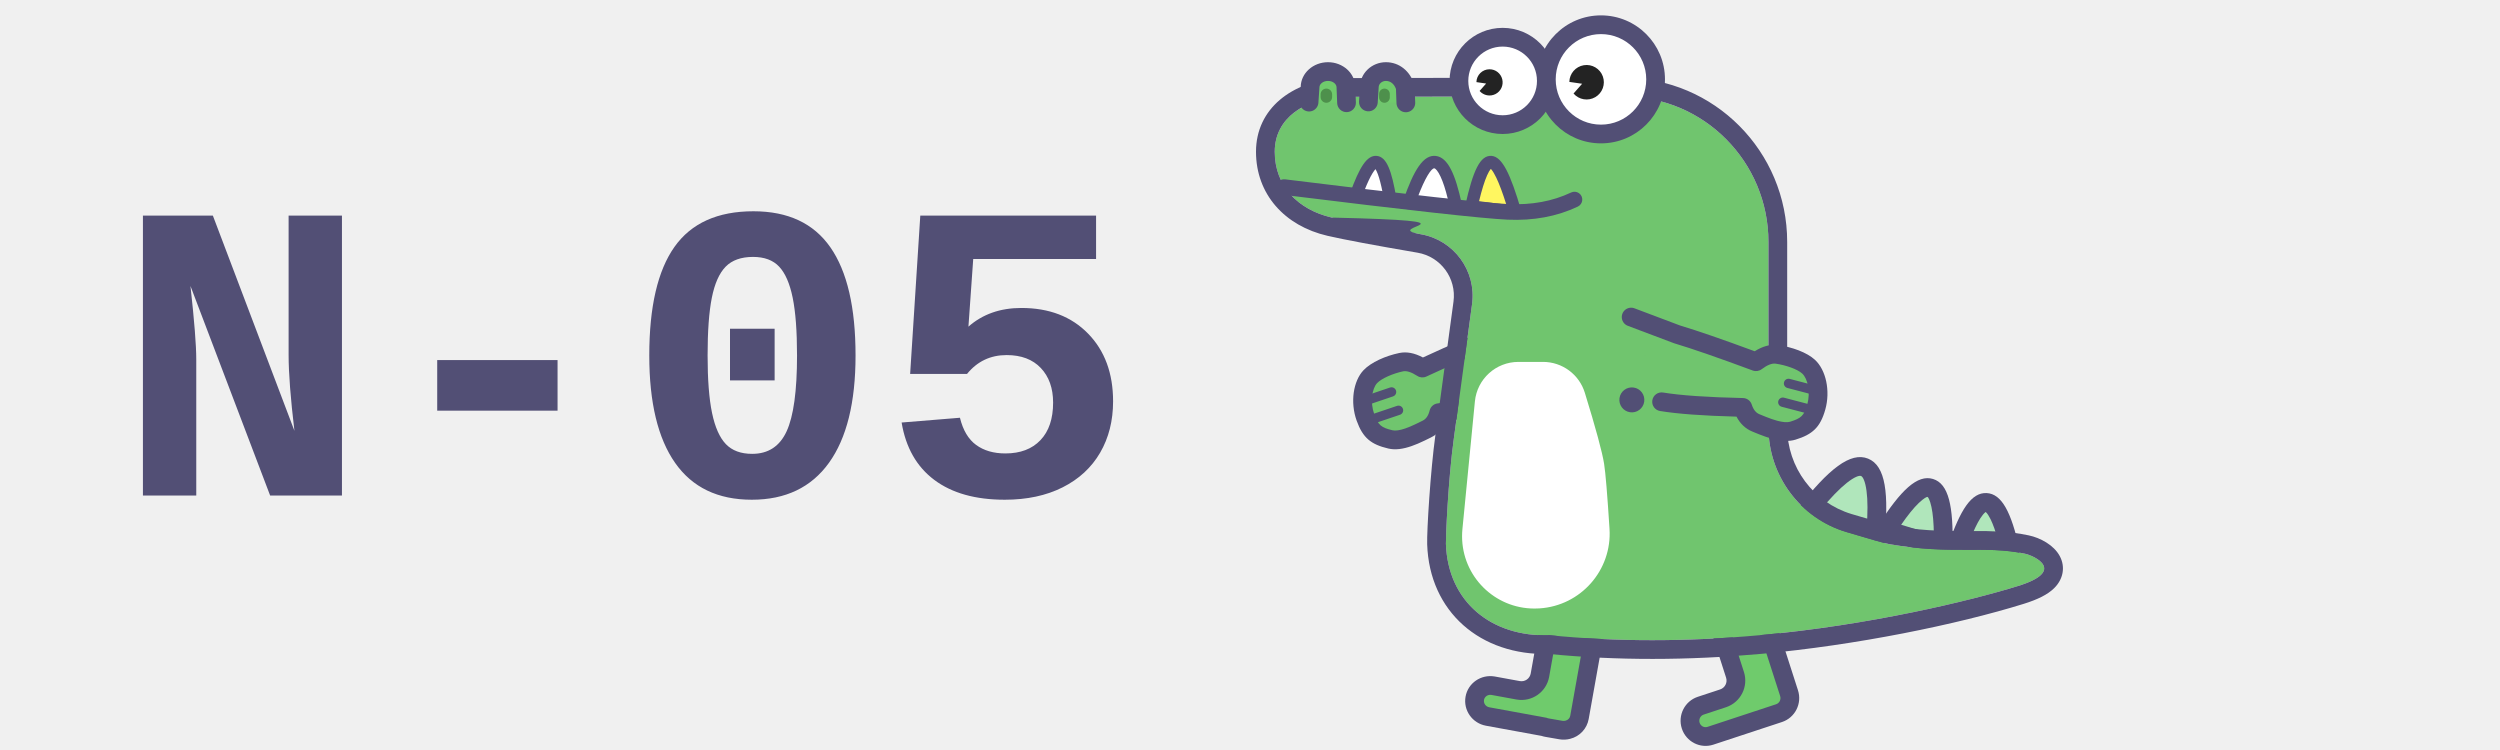
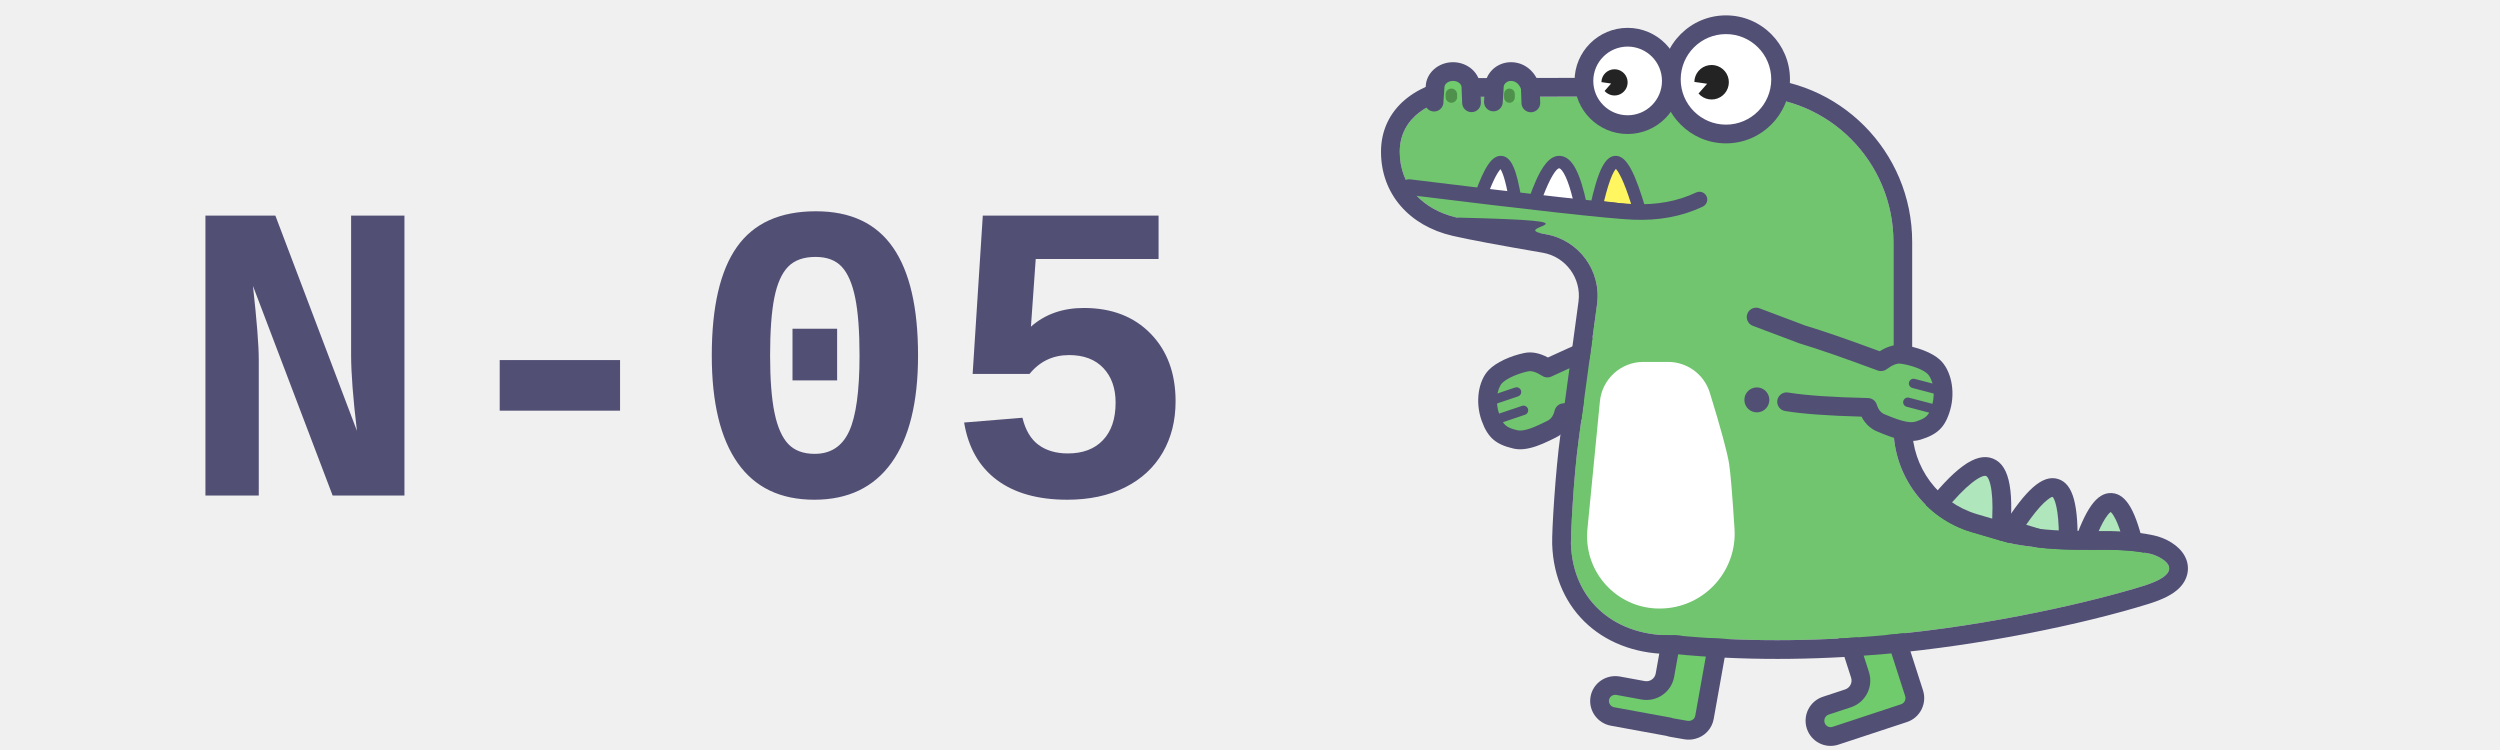
<svg xmlns="http://www.w3.org/2000/svg" viewBox="0 0 2000 600" class="icon" version="1.1">
  <defs>
    <style>
      .stylistic-text {
        font-family: 'Courier New', monospace;
        font-size: 340px;
        font-weight: 700;
        fill: #524F75;
      }
    </style>
  </defs>
-   <text x="500" y="300" text-anchor="middle" dominant-baseline="middle" class="stylistic-text">N-05</text>
+   <text x="550" y="300" text-anchor="middle" dominant-baseline="middle" class="stylistic-text">N-05</text>
  <g id="SVGRepo_bgCarrier" stroke-width="0" />
  <g id="SVGRepo_tracerCarrier" stroke-linecap="round" stroke-linejoin="round" />
-   <g id="SVGRepo_iconCarrier" transform="translate(800, -200)">
+   <g id="SVGRepo_iconCarrier" transform="translate(900, -200)">
    <path d="M474.339 713.673c1.236-6.908-3.442-13.497-10.447-14.718l-11.162-1.941c-7.006-1.219-13.684 3.394-14.92 10.307l-5.864 32.805a14.983 14.983 0 0 1-17.388 12.118l-0.06-0.01-20.005-3.664c-6.943-1.204-13.459 3.292-14.666 10.038-1.219 6.816 3.362 13.332 10.262 14.596l45.036 8.242c0.762 0.29 1.563 0.512 2.398 0.657l11.162 1.941a12.982 12.982 0 0 0 5.545-0.23c4.668-1.149 8.449-4.905 9.341-9.88 0.012-0.09 3.604-20.178 10.769-60.261z" fill="#6FCB6C" />
    <path d="M388.738 780.57c-10.939-2.003-18.237-12.383-16.289-23.282 1.938-10.852 12.365-18.005 23.39-16.087l20.005 3.666a7.503 7.503 0 0 0 8.724-6.057l5.864-32.808c1.966-10.992 12.533-18.29 23.579-16.369l11.162 1.941c11.074 1.926 18.509 12.4 16.539 23.415l-10.769 60.259a19.913 19.913 0 0 1-14.813 15.807 20.458 20.458 0 0 1-8.734 0.365l-11.162-1.941a20.53 20.53 0 0 1-3.057-0.777l-44.439-8.132z m73.87-74.233l-11.162-1.938c-2.965-0.514-5.754 1.411-6.261 4.241l-5.864 32.808a22.473 22.473 0 0 1-26.082 18.17l-20.03-3.666c-2.895-0.505-5.527 1.304-6.004 3.969-0.49 2.74 1.371 5.385 4.236 5.907l45.705 8.369 0.637 0.242c0.325 0.122 0.669 0.217 1.026 0.275l11.162 1.941c0.804 0.145 1.598 0.105 2.473-0.122 1.938-0.477 3.412-2.008 3.751-3.914l10.772-60.264c0.497-2.797-1.424-5.505-4.358-6.017z" fill="#524F75" />
    <path d="M612.335 695.713c-2.173-6.751-9.348-10.445-16.032-8.252l-10.647 3.494c-6.681 2.193-10.34 9.438-8.17 16.187l10.522 32.706a14.988 14.988 0 0 1-9.576 18.824l-17.825 5.877c-6.579 2.168-10.17 9.306-8.035 15.952 2.145 6.646 9.211 10.265 15.77 8.102l54.884-18.092c6.579-2.168 10.17-9.306 8.035-15.952-0.022-0.085-6.334-19.701-18.927-58.845z" fill="#6FCB6C" />
    <path d="M638.399 752.263c3.389 10.552-2.323 21.901-12.825 25.363l-54.881 18.09c-10.53 3.474-21.829-2.333-25.25-12.925-3.392-10.555 2.323-21.906 12.82-25.358l17.828-5.879a7.498 7.498 0 0 0 4.788-9.413l-10.522-32.708c-3.429-10.66 2.35-22.121 12.96-25.602l10.65-3.494c10.645-3.489 22.058 2.385 25.503 13.075l18.932 58.853z m-39.761-57.681l-10.65 3.492c-2.755 0.904-4.286 3.939-3.374 6.778l10.522 32.706c3.789 11.761-2.632 24.366-14.358 28.235l-17.83 5.879c-2.652 0.877-4.123 3.799-3.249 6.529 0.877 2.705 3.694 4.151 6.296 3.289l54.884-18.09c2.652-0.877 4.126-3.801 3.249-6.534l-18.937-58.853c-0.894-2.812-3.831-4.326-6.554-3.432z" fill="#524F75" />
    <path d="M477.326 500.246c-31.944 9.83-55.938 16.646-71.992 20.445-16.044 3.806-34.159 6.961-54.342 9.478-1.583 6.379-4.783 10.745-9.586 13.1-7.203 3.532-20.025 10.39-29.027 8.267-9.009-2.118-15.35-4.491-20.028-17.588-4.68-13.092-1.683-26.679 3.871-32.581 5.557-5.902 17.343-10.085 24.703-11.629 4.908-1.026 10.575 0.542 17.001 4.71 24.409-11.346 43.298-19.491 56.67-24.431 13.372-4.94 37.184-12.578 71.445-22.908" fill="#70C56E" />
    <path d="M344.713 549.995c-0.325 0.155-0.664 0.325-1.136 0.559l-1.254 0.619c-1.079 0.529-1.923 0.947-2.782 1.356-3.789 1.823-7.043 3.219-10.3 4.346-6.928 2.398-13.03 3.259-18.577 1.951-13.622-3.207-20.34-8.292-25.368-22.361-5.232-14.641-2.72-31.544 5.472-40.241 6.102-6.479 17.833-11.559 28.617-13.822 6.012-1.261 12.345 0.042 18.959 3.586 22.858-10.562 40.723-18.225 53.648-23.003 13.559-5.005 37.486-12.675 71.882-23.047a7.493 7.493 0 1 1 4.328 14.348c-34.122 10.29-57.824 17.89-71.011 22.76-13.145 4.858-31.869 12.927-56.108 24.199a7.5 7.5 0 0 1-7.235-0.507c-4.91-3.184-8.682-4.228-11.386-3.664-8.06 1.688-17.243 5.669-20.785 9.428-4.076 4.331-5.707 15.298-2.265 24.926 3.144 8.791 5.649 10.69 14.691 12.815 2.228 0.524 5.749 0.025 10.24-1.524 2.627-0.909 5.397-2.098 8.716-3.696a656.559 656.559 0 0 0 5.055-2.485c2.692-1.319 4.533-3.831 5.615-8.182a7.498 7.498 0 0 1 6.344-5.625c19.923-2.485 37.771-5.6 53.548-9.331 15.85-3.759 39.711-10.537 71.515-20.323a7.493 7.493 0 0 1 4.406 14.324c-32.089 9.875-56.225 16.729-72.469 20.577-15.068 3.572-31.879 6.574-50.451 9.021-2.473 5.884-6.461 10.317-11.911 12.992z" fill="#524F75" />
    <path d="M293.209 516.376l18.762-6.334a3.746 3.746 0 1 1 2.398 7.096l-18.762 6.336a3.746 3.746 0 1 1-2.398-7.098zM298.941 531.006l18.764-6.336a3.746 3.746 0 0 1 2.403 7.093l-18.764 6.341a3.751 3.751 0 0 1-4.75-2.35 3.744 3.744 0 0 1 2.348-4.748z" fill="#524F75" />
    <path d="M691.232 573.682c9.323 3.582 12.385 23.482 9.181 59.707L644.456 611.902c21.856-29.059 37.451-41.799 46.777-38.22z" fill="#B0E6BB" />
    <path d="M693.213 592.631c-1.029-7.583-2.872-11.232-4.366-11.833-1.491-0.602-5.35 0.742-11.356 5.48-5.897 4.648-12.96 11.926-21.122 21.801l36.891 14.908c0.992-12.773 0.964-22.915-0.047-30.355z m1.249-25.727c14.001 5.662 17.013 27.76 12.783 67.594a7.493 7.493 0 0 1-10.255 6.156l-55.576-22.453a7.49 7.49 0 0 1-3.102-11.551c24.633-31.597 42.146-45.406 56.15-39.746z" fill="#524F75" />
    <path d="M743.164 590.054c7.67 1.918 11.918 17.56 12.748 46.939l-46.045-11.481c14.526-25.55 25.62-37.371 33.297-35.458z" fill="#B0E6BB" />
    <path d="M745.155 605.556c-1.199-5.542-2.62-7.887-3.112-8.04-0.487-0.152-2.98 0.999-7.068 4.925-4.019 3.854-8.719 9.646-14.044 17.348l26.167 8c-0.115-9.363-0.767-16.794-1.943-22.233z m1.269-22.371c12.51 3.824 16.384 21.744 15.58 54.889a7.5 7.5 0 0 1-9.683 6.986l-45.383-13.876a7.493 7.493 0 0 1-4.118-11.202c17.868-27.928 31.102-40.615 43.605-36.797z" fill="#524F75" />
    <path d="M789.614 601.98c7.048 0.619 13.01 13.679 17.883 39.177l-42.301-3.701c9.228-24.264 17.368-36.09 24.419-35.475z" fill="#B0E6BB" />
    <path d="M788.19 609.869c-1.114 0.884-2.49 2.518-4.006 4.898-2.478 3.891-5.127 9.413-7.892 16.519l22.198 1.164c-2.008-7.358-4.061-13.127-6.124-17.253-1.259-2.523-2.453-4.293-3.474-5.287a5.362 5.362 0 0 0-0.332-0.305 5.929 5.929 0 0 0-0.37 0.265z m1.156-15.41c12.198 0.639 19.571 15.4 26.159 44.342 1.099 4.845-2.74 9.408-7.697 9.146l-42.406-2.225a7.5 7.5 0 0 1-6.703-9.9c9.583-28.093 18.459-42.004 30.648-41.362z" fill="#524F75" />
    <path d="M439.678 708.171c-46.34 1.571-81.403-26.567-82.961-73.181-0.15-4.456 1.706-50.581 6.366-84.343 2.443-17.693 7.295-53.483 14.558-107.355 3.594-26.654-14.563-51.367-41.072-55.908-34.569-5.919-58.273-10.36-71.113-13.322C238.367 367.811 219.785 348.752 219.785 321.386c0-27.428 24.756-42.094 51.962-43.935 83.486-0.247 126.299-0.247 128.44 0l98.908-0.222c63.885 0 115.67 52.094 115.67 116.356v148.298c0 38.577 25.288 72.594 62.234 83.708 19.701 5.927 31.264 9.189 34.689 9.78 49.966 8.634 75.521 0.727 108.167 7.58 7.727 1.618 33.397 13.789-5.352 25.83-38.158 11.853-119.136 31.434-206.918 39.389-58.525 5.302-114.488 5.302-167.906 0z" fill="#70C56E" />
    <path d="M439.678 708.171c53.415 5.302 109.381 5.302 167.906 0 87.779-7.957 168.755-27.536 206.918-39.389 38.75-12.036 13.072-24.206 5.352-25.83-32.638-6.853-58.201 1.054-108.167-7.58-3.424-0.592-14.988-3.854-34.689-9.78-36.946-11.109-62.234-45.126-62.234-83.708v-148.298c0-64.262-51.784-116.356-115.67-116.356l-98.911 0.222c-2.14-0.247-44.956-0.247-128.44 0C244.541 279.29 219.785 293.955 219.785 321.386c0 27.366 18.587 46.425 45.675 52.676 12.83996e1 2.962 36.544 7.403 71.113 13.322 26.509 4.538 44.666 29.254 41.072 55.908-7.263 53.875-12.116 89.662-14.558 107.355-4.66 33.762-6.516 79.882-6.366 84.343 1.558 46.614 36.619 74.752 82.956 73.181z m-97.934-72.684c-0.362-10.814 2.695-59.337 6.499-86.888 2.44-17.673 7.29-53.448 14.553-107.308 2.515-18.659-10.195-35.957-28.752-39.134-34.838-5.967-58.75-10.447-71.955-13.492C227.573 380.698 204.8 355.276 204.8 321.386c0-34.474 28.66-56.365 65.936-58.885 81.888-0.272 120.65-0.295 129.416-0.027l98.943-0.23c72.177 0 130.655 58.823 130.655 131.342v148.298a72.437 72.437 0 0 0 51.565 69.36c18.819 5.662 30.395 8.921 32.925 9.361 20.787 3.591 34.464 4.318 60.816 4.228 12.318-0.042 17.545 0.02 24.356 0.415 8.272 0.477 15.87 1.426 23.525 3.035 9.373 1.971 20.168 7.79 24.886 16.606 4.638 8.677 2.77 18.534-4.566 25.712-5.175 5.065-13.092 9.001-24.306 12.485-53.293 16.556-134.254 33.143-210.01 40.011-59.087 5.355-115.68 5.385-169.769 0.08-54.931 1.414-95.629-33.844-97.427-87.689z" fill="#524F75" />
    <path d="M414.727 489.522h19.721a34.963 34.963 0 0 1 33.412 24.666c8.814 28.592 13.954 47.541 15.422 56.842 1.141 7.225 2.585 24.576 4.331 52.059 2.1 33.04-22.98 61.525-56.02 63.623a60.316 60.316 0 0 1-3.801 0.122h-0.297c-31.944 0-57.839-25.895-57.839-57.839 0-1.878 0.092-3.756 0.272-5.625l9.995-102.275c1.751-17.918 16.811-31.574 34.804-31.574z" fill="#FFFFFF" />
    <path d="M294.712 281.575l0.737-11.714c-0.002-6.966 5.964-12.613 13.317-12.613 7.355 0 13.235 5.075 15.46 12.613L324.683 282.224" fill="#6FCB6C" />
    <path d="M317.19 282.499a7.493 7.493 0 1 0 14.975-0.549l-0.487-13.305-0.267-0.904c-3.162-10.722-11.928-17.985-22.645-17.985-11.314 0-20.662 8.769-20.81 19.841l-0.727 11.506a7.493 7.493 0 0 0 14.958 0.942l0.737-11.711 0.015-0.472c0-2.732 2.523-5.12 5.827-5.12 3.529 0 6.534 2.315 8.01 6.436l0.415 11.321z" fill="#524F75" />
    <path d="M307.557 270.873c2.365 0 4.281 1.918 4.281 4.281v2.79a4.281 4.281 0 0 1-8.562 0v-2.79a4.276 4.276 0 0 1 4.281-4.281z" fill="#4E904C" />
    <path d="M247.259 281.575l0.794-11.714c-0.002-6.966 6.421-12.613 14.343-12.613s14.343 5.647 14.343 12.613L277.229 282.224" fill="#6FCB6C" />
    <path d="M262.396 249.756c-11.761 0-21.671 8.627-21.836 19.821l-0.779 11.491a7.493 7.493 0 1 0 14.95 1.014l0.794-11.714 0.017-0.507c0-2.597 2.867-5.12 6.853-5.12 3.984 0 6.851 2.523 6.851 5.12l0.005 0.295 0.49 12.363a7.49 7.49 0 0 0 7.782 7.19 7.49 7.49 0 0 0 7.19-7.782l-0.482-12.233c-0.097-11.252-10.033-19.938-21.836-19.938z" fill="#524F75" />
    <path d="M261.09 270.873c2.548 0 4.61 2.065 4.61 4.61v2.133a4.61 4.61 0 0 1-9.221-0.002v-2.13a4.608 4.608 0 0 1 4.61-4.61z" fill="#4E904C" />
    <path d="M402.107 264.741m-34.966 0a34.966 34.966 0 1 0 69.932 0 34.966 34.966 0 1 0-69.932 0Z" fill="#FFFFFF" />
    <path d="M402.107 307.2C378.655 307.2 359.649 288.191 359.649 264.741S378.655 222.283 402.107 222.283s42.459 19.009 42.459 42.459-19.011 42.459-42.459 42.459z m0-14.985c15.173 0 27.473-12.3 27.473-27.473S417.28 237.268 402.107 237.268 374.634 249.569 374.634 264.741s12.295 27.473 27.473 27.473z" fill="#524F75" />
    <path d="M383.675 272.764a10.49 10.49 0 1 0 7.942-17.346 10.49 10.49 0 0 0-10.49 10.277l7.777 1.129-5.23 5.939z" fill="#232323" />
    <path d="M480.78 263.493m-43.707 0a43.707 43.707 0 1 0 87.415 0 43.707 43.707 0 1 0-87.415 0Z" fill="#FFFFFF" />
    <path d="M480.78 314.693C452.503 314.693 429.58 291.77 429.58 263.493S452.503 212.293 480.78 212.293 531.98 235.215 531.98 263.493 509.053 314.693 480.78 314.693z m0-14.985C500.778 299.707 516.995 283.493 516.995 263.493S500.778 227.278 480.78 227.278 444.566 243.492 444.566 263.493 460.778 299.707 480.78 299.707z" fill="#524F75" />
    <path d="M458.827 274.814a13.802 13.802 0 1 0-3.352-9.296l10.233 1.489-6.881 7.807z" fill="#232323" />
    <path d="M392.894 329.688c5.118 0.412 11.519 13.729 19.204 39.951l-34.966-4.423c5.382-24.096 10.637-35.94 15.762-35.528z" fill="#FFF660" />
    <path d="M389.674 340.288c-2.078 4.68-4.231 11.589-6.429 20.667l21.836 2.762c-2.91-9.271-5.602-16.471-8.052-21.569-1.436-2.985-2.752-5.17-3.886-6.521a8.454 8.454 0 0 0-0.48-0.529c-0.867 0.987-1.898 2.727-2.99 5.19z m27.213 27.948a4.995 4.995 0 0 1-5.42 6.361l-34.966-4.423a4.995 4.995 0 0 1-4.248-6.044c6.132-27.428 11.778-40.161 21.037-39.417 8.469 0.677 15.068 14.403 23.597 43.522z" fill="#524F75" />
    <path d="M348.125 329.723c6.216 0.824 11.724 12.465 16.519 34.921l-37.463-2.193c7.745-22.645 14.726-33.555 20.945-32.728z" fill="#FFFFFF" />
    <path d="M352.403 341.207c-2.1-4.441-3.946-6.401-4.935-6.534-2.24-0.297-7.39 7.333-13.337 23.18l24.164 1.414c-1.888-7.737-3.864-13.769-5.892-18.06z m-3.624-16.436c9.391 1.246 15.465 14.091 20.747 38.832a4.995 4.995 0 0 1-5.177 6.029l-37.463-2.193a4.995 4.995 0 0 1-4.436-6.604c8.629-25.22 16.409-37.381 26.329-36.065z" fill="#524F75" />
    <path d="M300.956 329.693c4.226 0.427 7.972 10.412 11.239 29.956l-27.473-3.372c6.599-18.15 12.011-27.011 16.234-26.584z" fill="#FFFFFF" />
    <path d="M297.989 338.622c-1.906 3.119-4.031 7.62-6.349 13.472l14.426 1.771c-1.226-6.241-2.503-11.122-3.811-14.608-0.649-1.733-1.286-3.057-1.858-3.944-0.684 0.724-1.504 1.831-2.408 3.309z m3.472-13.899c7.845 0.792 11.906 11.624 15.66 34.102a4.995 4.995 0 0 1-5.535 5.782l-27.473-3.374a4.995 4.995 0 0 1-4.086-6.663c7.61-20.935 13.542-30.643 21.434-29.846z" fill="#524F75" />
    <path d="M226.506 355.855c99.91 12.36 159.637 18.974 179.58 19.878 20.692 0.937 39.431-2.533 56.133-10.44a6.244 6.244 0 1 0-5.345-11.286c-14.793 7.006-31.507 10.098-50.223 9.251-19.466-0.884-79.135-7.493-178.611-19.796a6.244 6.244 0 1 0-1.534 12.393z" fill="#524F75" />
    <path d="M529.263 521.416c14.488 2.379 36.156 3.883 65.004 4.513 2.024 6.252 5.517 10.38 10.472 12.398 7.43 3.016 20.703 8.963 29.537 6.222 8.829-2.742 14.996-5.557 18.751-18.944 3.755-13.387-0.182-26.735-6.136-32.232-5.951-5.497-18-8.848-25.45-9.872-4.966-0.683-10.51 1.28-16.633 5.884-27.607-10.246-48.673-17.542-63.178-21.896L504.994 453.679" fill="#70C56E" />
    <path d="M601.915 545.263l1.171 0.477 1.292 0.532c1.116 0.459 1.982 0.811 2.873 1.163 3.911 1.548 7.249 2.721 10.579 3.615 7.079 1.908 13.223 2.338 18.665 0.651 13.366-4.152 19.713-9.691 23.745-24.078 4.2-14.971 0.515-31.658-8.266-39.76-6.536-6.036-18.595-10.288-29.514-11.79-6.097-0.839-12.335 0.912-18.703 4.928-25.809-9.529-45.706-16.399-59.734-20.615L507.636 446.67a7.493 7.493 0 1 0-5.285 14.022l36.632 13.812 0.494 0.165c14.322 4.295 35.253 11.547 62.726 21.739a7.483 7.483 0 0 0 7.112-1.038c4.676-3.519 8.368-4.824 11.104-4.447 8.155 1.121 17.592 4.45 21.389 7.954 4.371 4.034 6.761 14.865 4.006 24.705-2.522 8.99-4.888 11.056-13.765 13.811-2.186 0.679-5.735 0.43-10.323-0.808-2.685-0.725-5.531-1.721-8.947-3.076-1.299-0.521-5.66-2.309-5.22-2.126-2.775-1.126-4.788-3.51-6.17-7.765a7.493 7.493 0 0 0-6.962-5.18c-28.526-0.619-49.887-2.103-63.95-4.415a7.493 7.493 0 0 0-2.429 14.789c14.062 2.307 34.415 3.798 61.17 4.496 2.872 5.607 7.125 9.69 12.696 11.956z" fill="#524F75" />
    <path d="M505.484 519.91m-9.893-1.39a9.99 9.99 0 1 0 19.786 2.781 9.99 9.99 0 1 0-19.786-2.781Z" fill="#524F75" />
    <path d="M650.95 508.131l-19.16-5.011a3.746 3.746 0 0 0-1.899 7.249l19.157 5.01a3.749 3.749 0 0 0 1.901-7.249zM646.252 523.131l-19.16-5.013a3.749 3.749 0 0 0-1.899 7.249l19.157 5.013a3.754 3.754 0 0 0 4.574-2.681 3.736 3.736 0 0 0-2.672-4.567z" fill="#524F75" />
  </g>
</svg>
